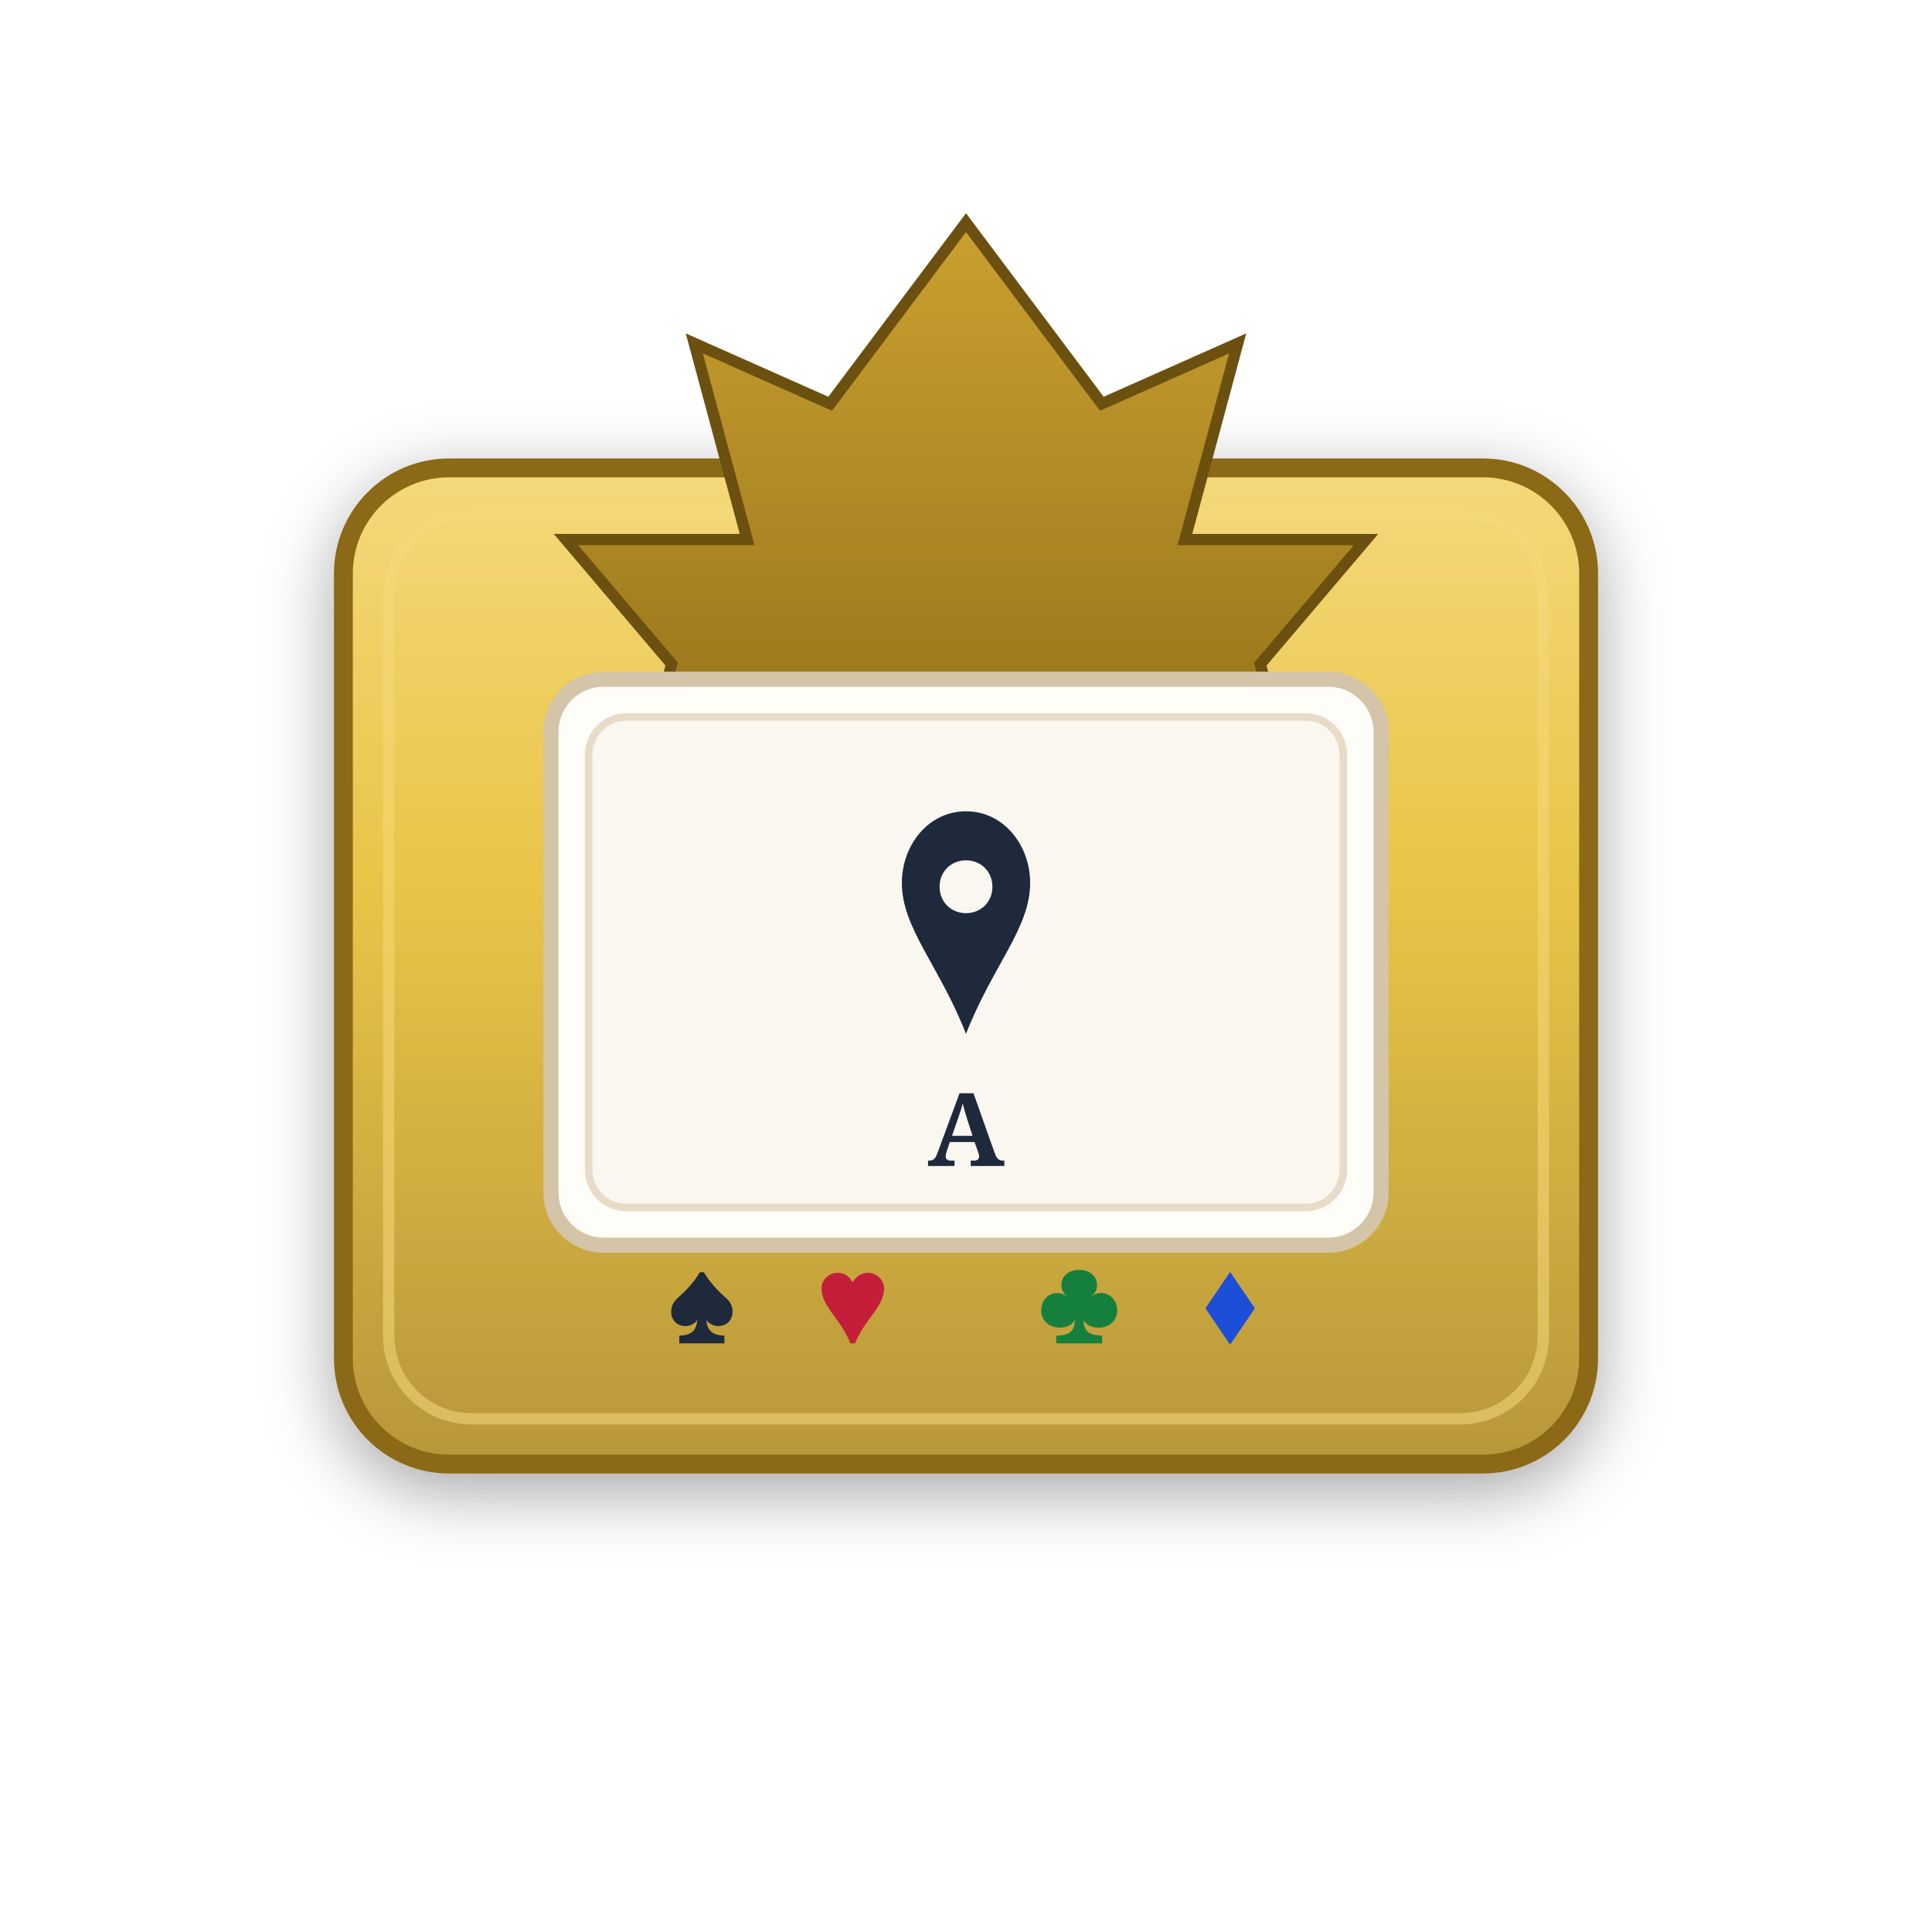
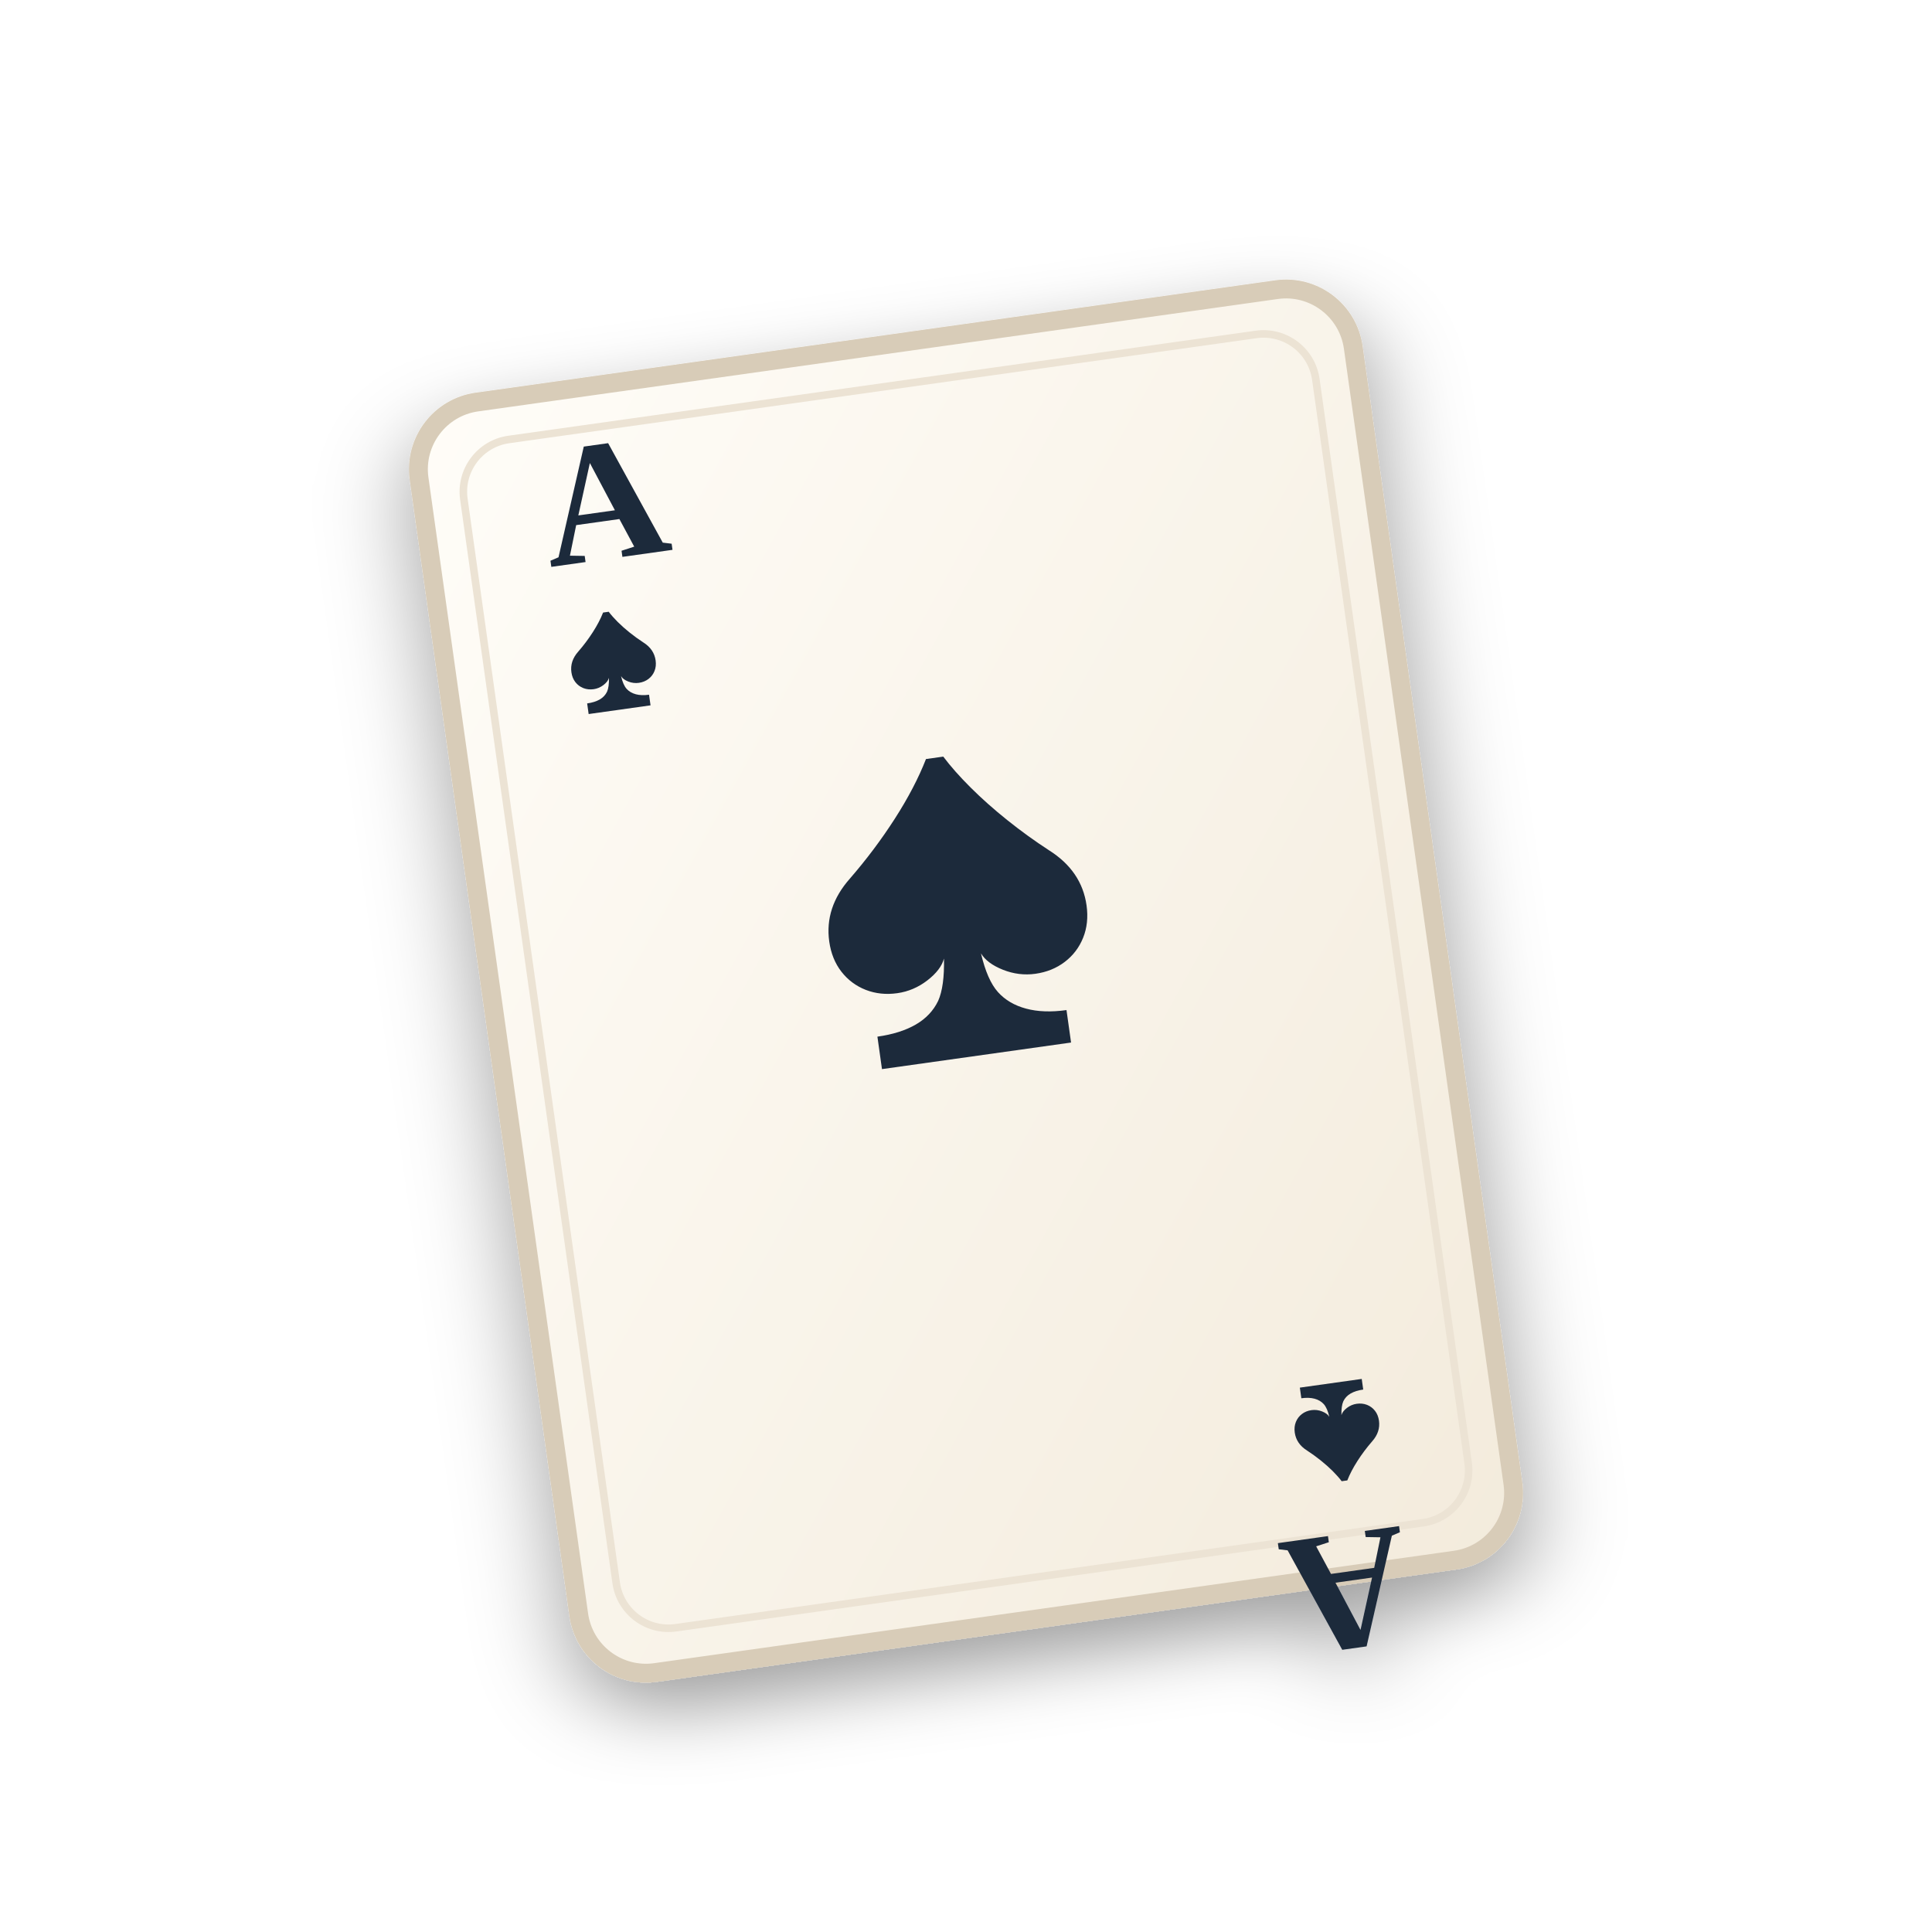
<svg xmlns="http://www.w3.org/2000/svg" viewBox="0 0 1024 1024" role="img" aria-label="Royal Match Poker">
  <defs>
-     <linearGradient id="gold" x1="0" y1="0" x2="0" y2="1">
-       <stop offset="0%" stop-color="#f5d87a" />
-       <stop offset="42%" stop-color="#e8c547" />
-       <stop offset="100%" stop-color="#b8973a" />
+     <linearGradient id="card" x1="0" y1="0" x2="1" y2="1">
+       <stop offset="0%" stop-color="#fffdf8" />
+       <stop offset="100%" stop-color="#f3ebdc" />
    </linearGradient>
-     <linearGradient id="goldDark" x1="0" y1="0" x2="0" y2="1">
-       <stop offset="0%" stop-color="#c9a030" />
-       <stop offset="100%" stop-color="#8b6914" />
-     </linearGradient>
-     <filter id="shadow" x="-20%" y="-20%" width="140%" height="140%">
-       <feDropShadow dx="0" dy="10" stdDeviation="18" flood-color="#000" flood-opacity="0.35" />
+     <filter id="shadow" x="-25%" y="-25%" width="150%" height="150%">
+       <feDropShadow dx="0" dy="16" stdDeviation="22" flood-color="#000" flood-opacity="0.38" />
    </filter>
  </defs>
-   <g filter="url(#shadow)">
-     <rect x="182" y="248" width="660" height="528" rx="56" fill="url(#gold)" stroke="#8b6914" stroke-width="10" />
-     <rect x="206" y="272" width="612" height="480" rx="44" fill="none" stroke="#f5d87a" stroke-width="6" opacity="0.55" />
-   </g>
-   <path fill="url(#goldDark)" stroke="#6b5010" stroke-width="6" d="M512 118 L584 214 L656 182 L628 286 L724 286 L668 352 L696 456 L612 404 L512 468 L412 404 L328 456 L356 352 L300 286 L396 286 L368 182 L440 214 Z" />
-   <rect x="292" y="360" width="440" height="300" rx="28" fill="#fffdf8" stroke="#d4c4a8" stroke-width="8" />
-   <rect x="312" y="380" width="400" height="260" rx="20" fill="#faf7f0" stroke="#e8dcc8" stroke-width="4" />
-   <path fill="#1e293b" d="M512 430 C492 430 478 448 478 468 C478 492 498 512 512 548 C526 512 546 492 546 468 C546 448 532 430 512 430 Z M512 456 C520 456 526 462 526 470 C526 478 520 484 512 484 C504 484 498 478 498 470 C498 462 504 456 512 456 Z" />
-   <text x="512" y="618" text-anchor="middle" font-size="54" font-family="Georgia, serif" font-weight="700" fill="#1e293b">A</text>
-   <g font-size="52" font-family="Segoe UI Symbol, Noto Sans Symbols2, sans-serif" text-anchor="middle">
-     <text x="372" y="712" fill="#1e293b">♠</text>
-     <text x="452" y="712" fill="#c41e3a">♥</text>
-     <text x="572" y="712" fill="#15803d">♣</text>
-     <text x="652" y="712" fill="#1d4ed8">♦</text>
+   <g transform="translate(512 520) rotate(-8)" filter="url(#shadow)">
+     <rect x="-250" y="-340" width="500" height="680" rx="36" fill="url(#card)" stroke="#d8ccb8" stroke-width="10" />
+     <rect x="-228" y="-318" width="456" height="636" rx="28" fill="none" stroke="#ece3d4" stroke-width="4" />
+     <text x="-188" y="-248" font-family="Georgia, 'Times New Roman', serif" font-size="92" font-weight="700" fill="#1e293b">A</text>
+     <text x="-188" y="-168" font-family="Segoe UI Symbol, Noto Sans Symbols2, sans-serif" font-size="72" fill="#1e293b">♠</text>
+     <text x="0" y="40" text-anchor="middle" font-family="Segoe UI Symbol, Noto Sans Symbols2, sans-serif" font-size="220" fill="#1e293b">♠</text>
+     <g transform="translate(188 318) rotate(180)">
+       <text x="0" y="0" font-family="Georgia, 'Times New Roman', serif" font-size="92" font-weight="700" fill="#1e293b">A</text>
+       <text x="0" y="80" font-family="Segoe UI Symbol, Noto Sans Symbols2, sans-serif" font-size="72" fill="#1e293b">♠</text>
+     </g>
  </g>
</svg>
